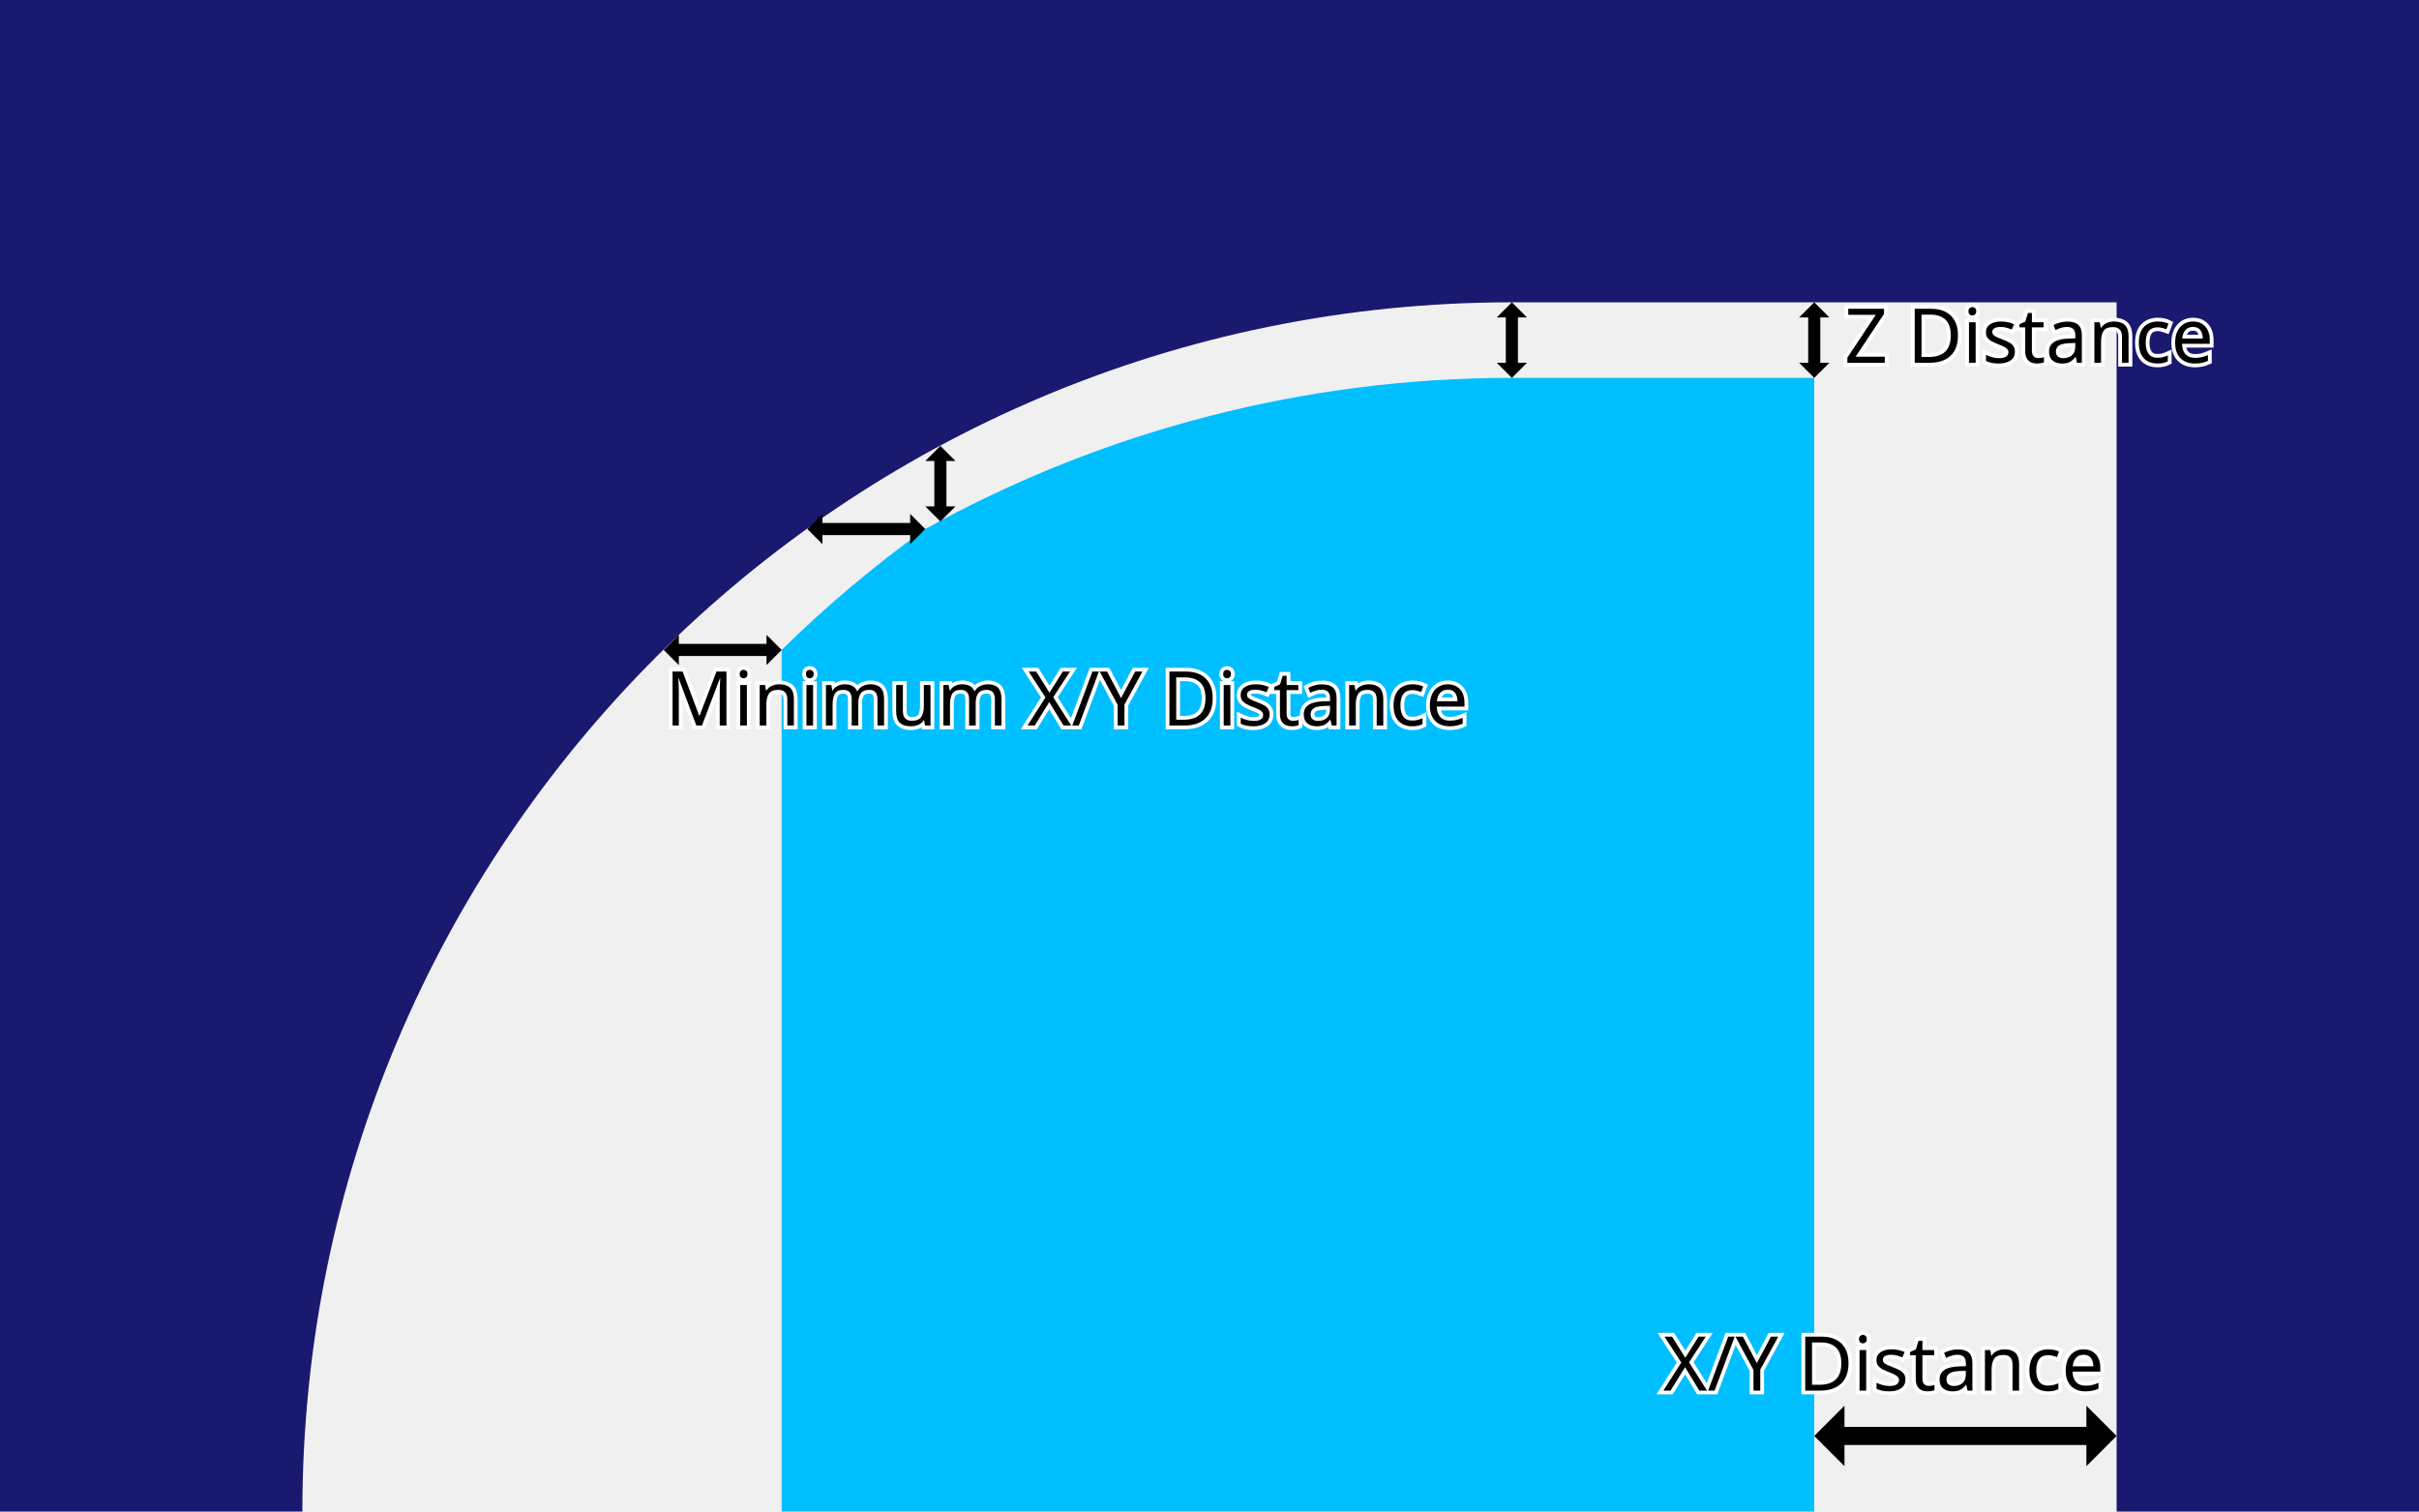
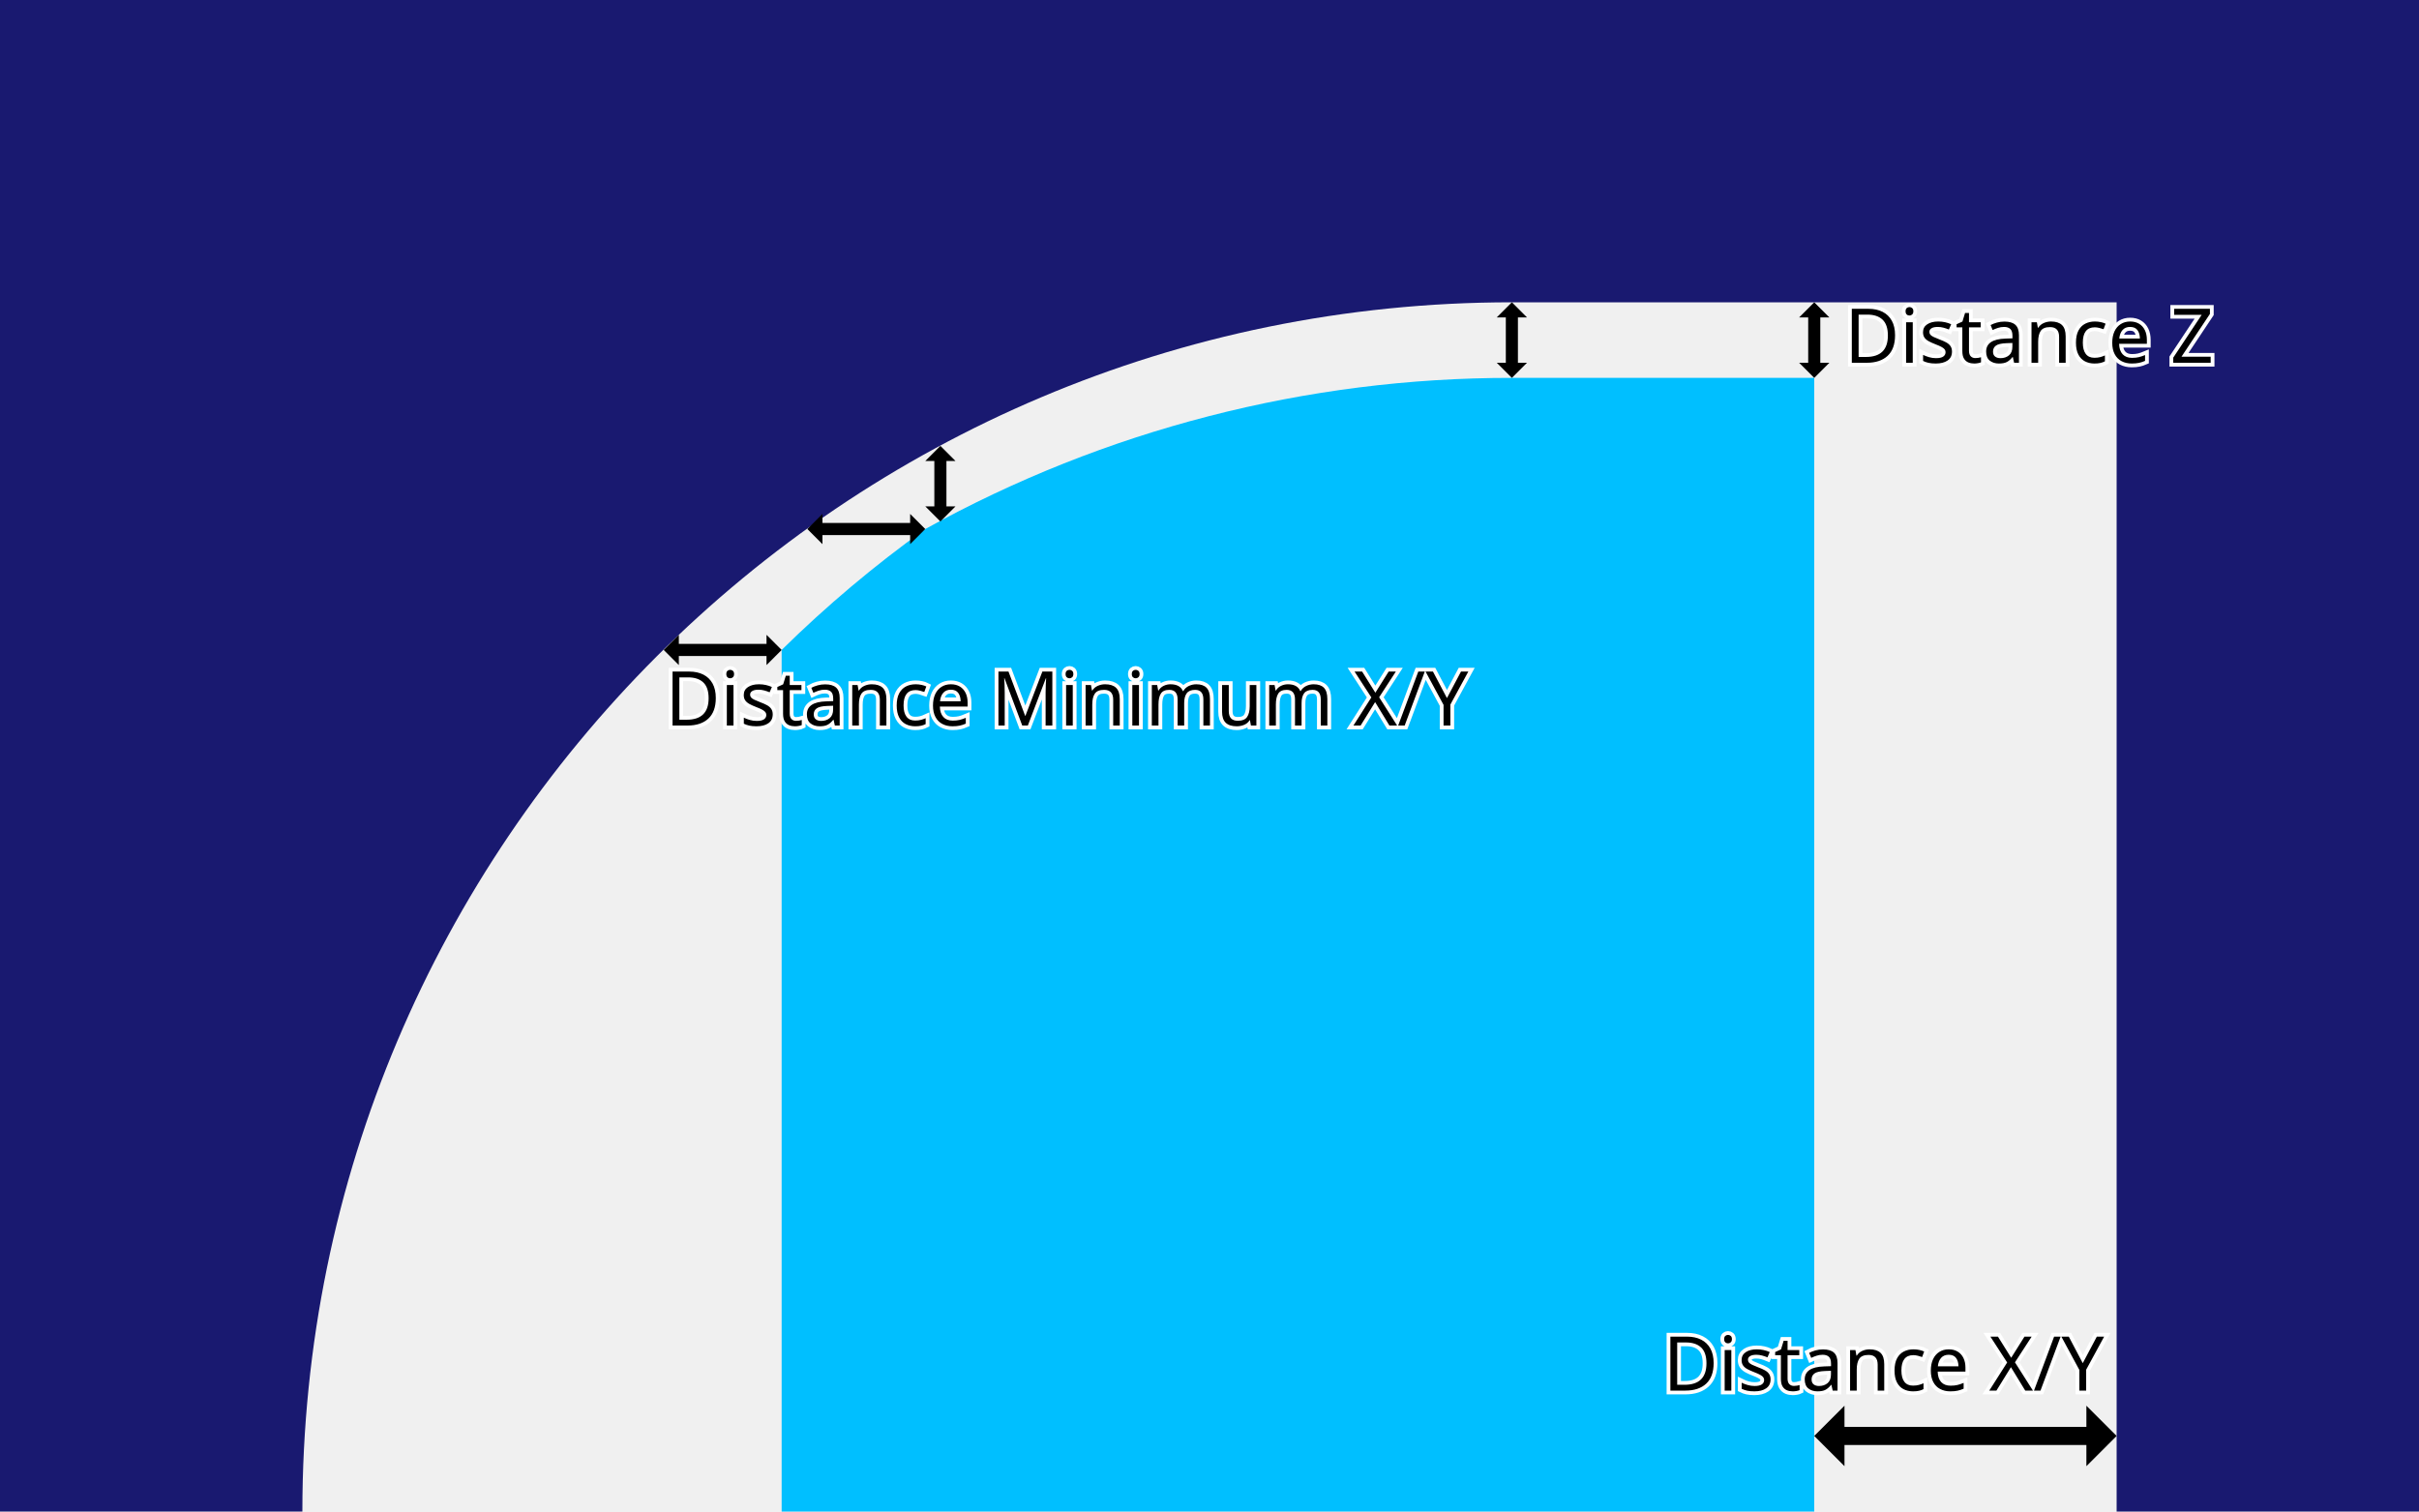
<svg xmlns="http://www.w3.org/2000/svg" width="1600" height="1000">
  <path fill="midnightblue" d="M0,1000 v-1000 h1600 v1000 h-200 v-800 h-400 a800,800 0 0 0 -800,800 z" />
  <path fill="deepskyblue" d="M1000,250 a800,800 0 0 0 -388,100 a800,800 0 0 0 -95,80 v570 h683 v-750 z" />
  <path d="M439,430 l10,-10 v14 h58 v-14 l10,10 l-10,10 v-14 h-58 v14 z" />
  <path d="M534,350 l10,-10 v14 h58 v-14 l10,10 l-10,10 v-14 h-58 v14 z" />
  <path d="M1200,950 l20,-20 v14 h160 v-14 l20,20 l-20,20 v-14 h-160 v14 z" />
  <path d="M622,295 l10,10 h-14 v30 h14 l-10,10 l-10,-10 h14 v-30 h-14 z" />
  <path d="M1000,200 l10,10 h-14 v30 h14 l-10,10 l-10,-10 h14 v-30 h-14 z" />
  <path d="M1200,200 l10,10 h-14 v30 h14 l-10,10 l-10,-10 h14 v-30 h-14 z" />
  <g font-family="sans-serif" font-size="50px" stroke-width="5">
-     <text x="440" y="480" stroke="white">Minimum X/Y Distance</text>
-     <text x="440" y="480">Minimum X/Y Distance</text>
-     <text x="1100" y="920" stroke="white">X/Y Distance</text>
-     <text x="1100" y="920">X/Y Distance</text>
-     <text x="1220" y="240" stroke="white">Z Distance</text>
-     <text x="1220" y="240">Z Distance</text>
+     <text x="440" y="480" stroke="white">Distance Minimum X/Y</text>
+     <text x="440" y="480">Distance Minimum X/Y</text>
+     <text x="1100" y="920" stroke="white">Distance X/Y</text>
+     <text x="1100" y="920">Distance X/Y</text>
+     <text x="1220" y="240" stroke="white">Distance Z</text>
+     <text x="1220" y="240">Distance Z</text>
  </g>
</svg>
